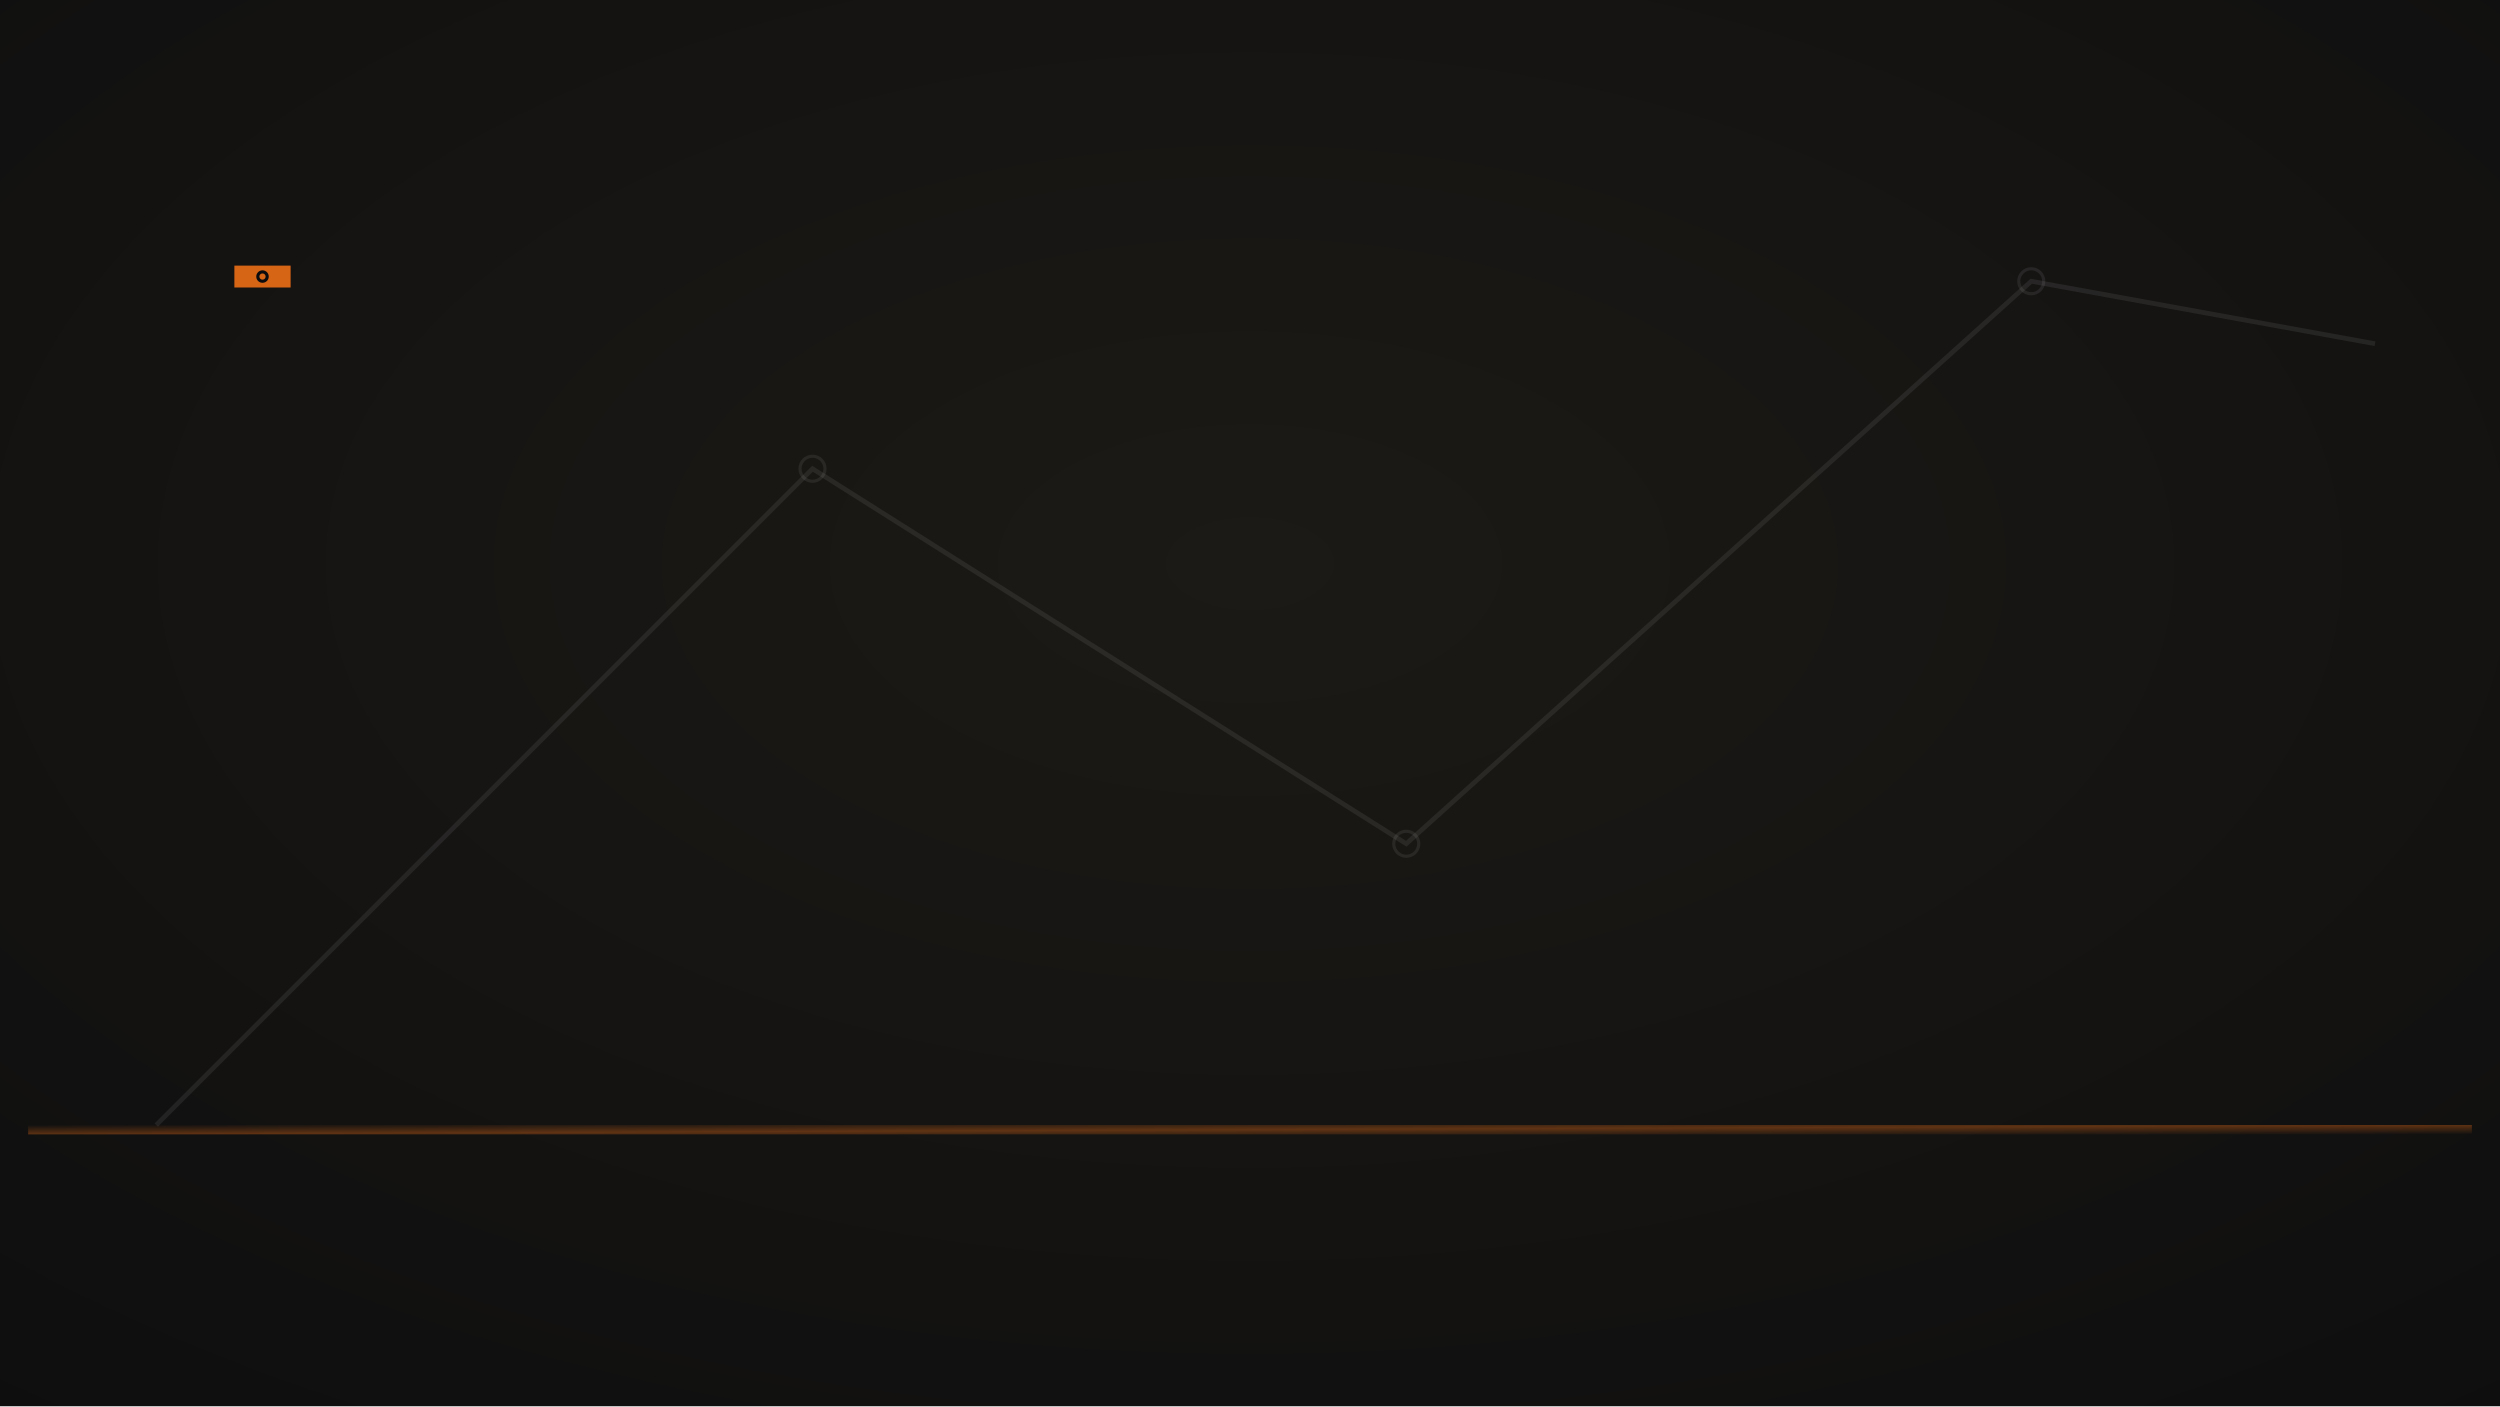
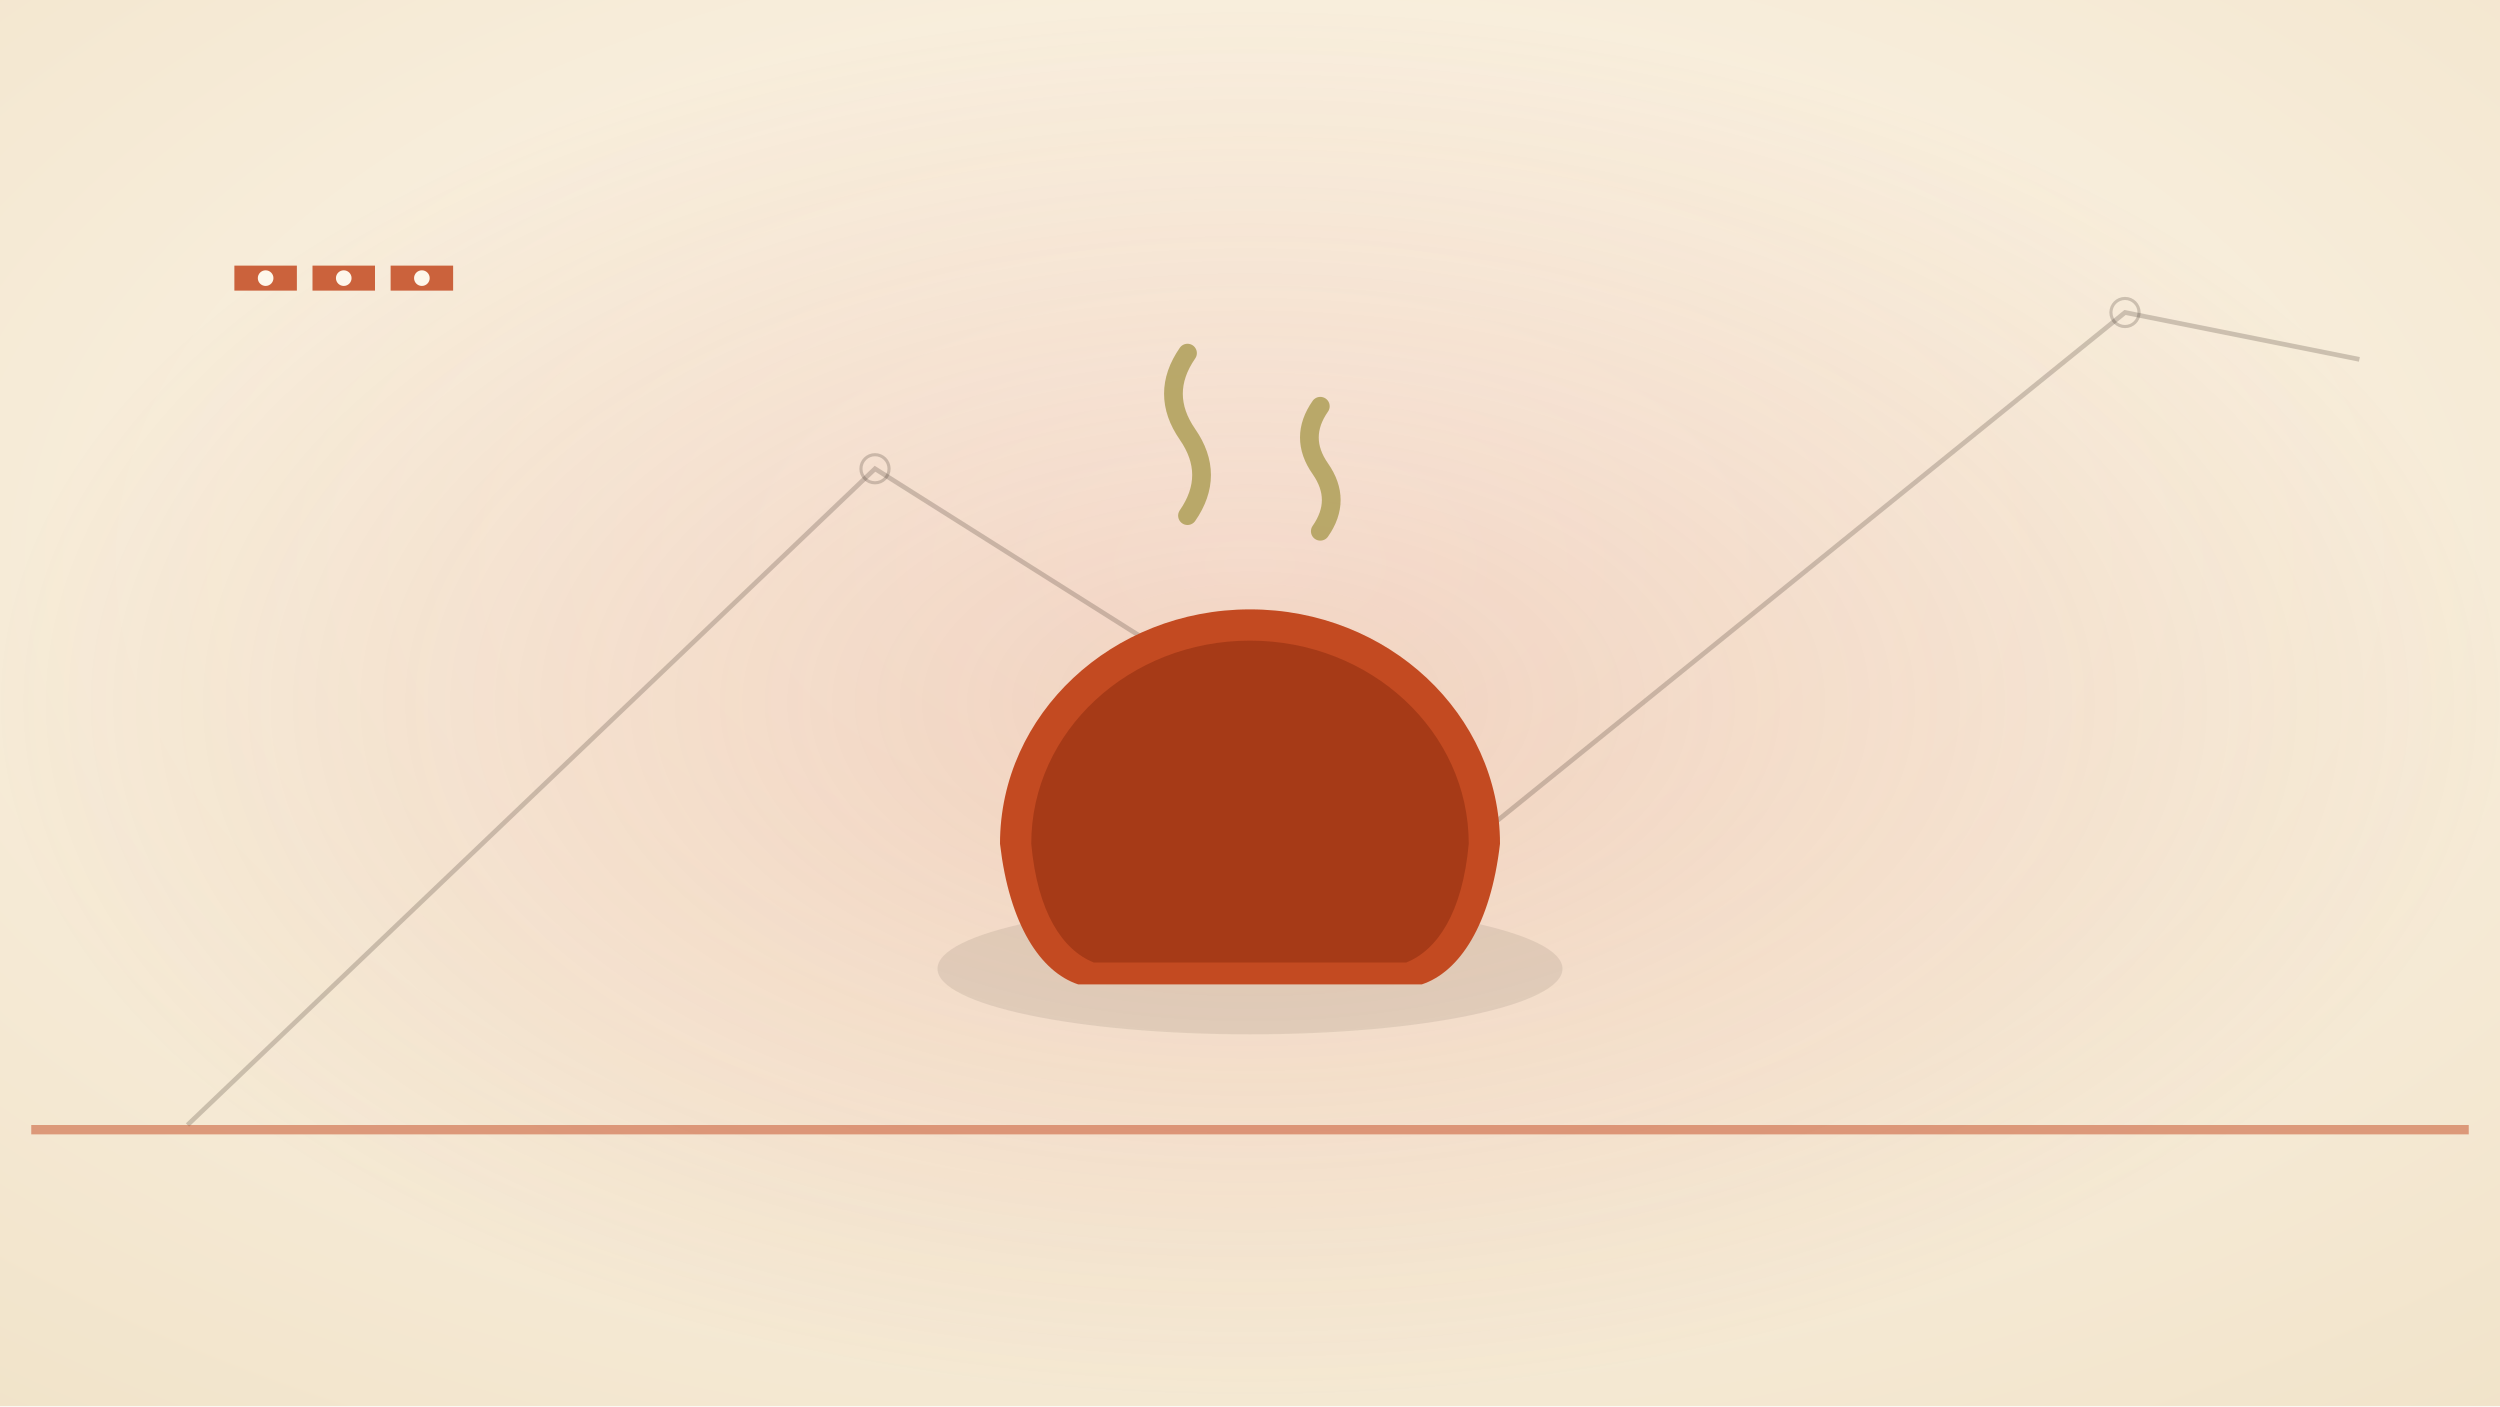
<svg xmlns="http://www.w3.org/2000/svg" viewBox="0 0 1600 900" role="img" aria-labelledby="t d">
  <defs>
-     <radialGradient id="p-bg" cx="0.5" cy="0.4" r="1">
-       <stop offset="0" stop-color="#1c1a16" />
-       <stop offset="1" stop-color="#0b0b0d" />
+     <radialGradient id="bg" cx="0.5" cy="0.4" r="0.9">
+       <stop offset="0" stop-color="#FFF9EF" />
+       <stop offset="1" stop-color="#EFE0C4" />
    </radialGradient>
-     <linearGradient id="p-line" x1="0" y1="0" x2="1" y2="1">
-       <stop offset="0" stop-color="#f97316" stop-opacity="0" />
-       <stop offset="0.5" stop-color="#f97316" stop-opacity="0.6" />
-       <stop offset="1" stop-color="#f97316" stop-opacity="0" />
-     </linearGradient>
+     <radialGradient id="glow" cx="0.5" cy="0.5" r="0.5">
+       <stop offset="0" stop-color="#C34A21" stop-opacity="0.22" />
+       <stop offset="1" stop-color="#C34A21" stop-opacity="0" />
+     </radialGradient>
  </defs>
-   <rect width="1600" height="900" fill="url(#p-bg)" />
-   <g stroke="#f5f5f4" stroke-opacity="0.08" fill="none">
-     <polyline points="100,720 520,300 900,540 1300,180 1520,220" stroke-width="3" />
-     <circle cx="520" cy="300" r="8" stroke-width="2" />
-     <circle cx="900" cy="540" r="8" stroke-width="2" />
-     <circle cx="1300" cy="180" r="8" stroke-width="2" />
+   <rect width="1600" height="900" fill="url(#bg)" />
+   <rect width="1600" height="900" fill="url(#glow)" />
+   <g stroke="#33281F" stroke-opacity="0.22" fill="none">
+     <polyline points="120,720 560,300 940,540 1360,200 1510,230" stroke-width="3" />
+     <circle cx="560" cy="300" r="9" stroke-width="2" />
+     <circle cx="940" cy="540" r="9" stroke-width="2" />
+     <circle cx="1360" cy="200" r="9" stroke-width="2" />
  </g>
-   <g fill="#f97316" opacity="0.85">
-     <path d="M150 170h36v14h-36z" />
-     <circle cx="168" cy="177" r="4" fill="#0b0b0d" />
-     <circle cx="168" cy="177" r="2" fill="#f97316" />
+   <ellipse cx="800" cy="620" rx="200" ry="42" fill="#33281F" opacity="0.1" />
+   <path d="M640 540 a160 150 0 0 1 320 0 c-6 52 -26 82 -50 90 h-220 c-24 -8 -44 -38 -50 -90z" fill="#C34A21" />
+   <path d="M660 540 a140 130 0 0 1 280 0 c-4 44 -20 68 -40 76 h-200 c-20 -8 -36 -32 -40 -76z" fill="#A63A17" />
+   <g stroke="#B3A25E" stroke-width="12" stroke-linecap="round" fill="none" opacity="0.9">
+     <path d="M760 330 q18 -26 0 -52 q-18 -26 0 -52" />
+     <path d="M845 340 q14 -20 0 -40 q-14 -20 0 -40" />
  </g>
-   <rect x="18" y="720" width="1564" height="6" fill="url(#p-line)" opacity="0.55" />
+   <g fill="#C34A21" opacity="0.85">
+     <path d="M150 170 h40 v16 h-40z" />
+     <circle cx="170" cy="178" r="5" fill="#FFF9EF" />
+     <path d="M200 170 h40 v16 h-40z" />
+     <circle cx="220" cy="178" r="5" fill="#FFF9EF" />
+     <path d="M250 170 h40 v16 h-40z" />
+     <circle cx="270" cy="178" r="5" fill="#FFF9EF" />
+   </g>
+   <rect x="20" y="720" width="1560" height="6" fill="#C34A21" opacity="0.5" />
</svg>
